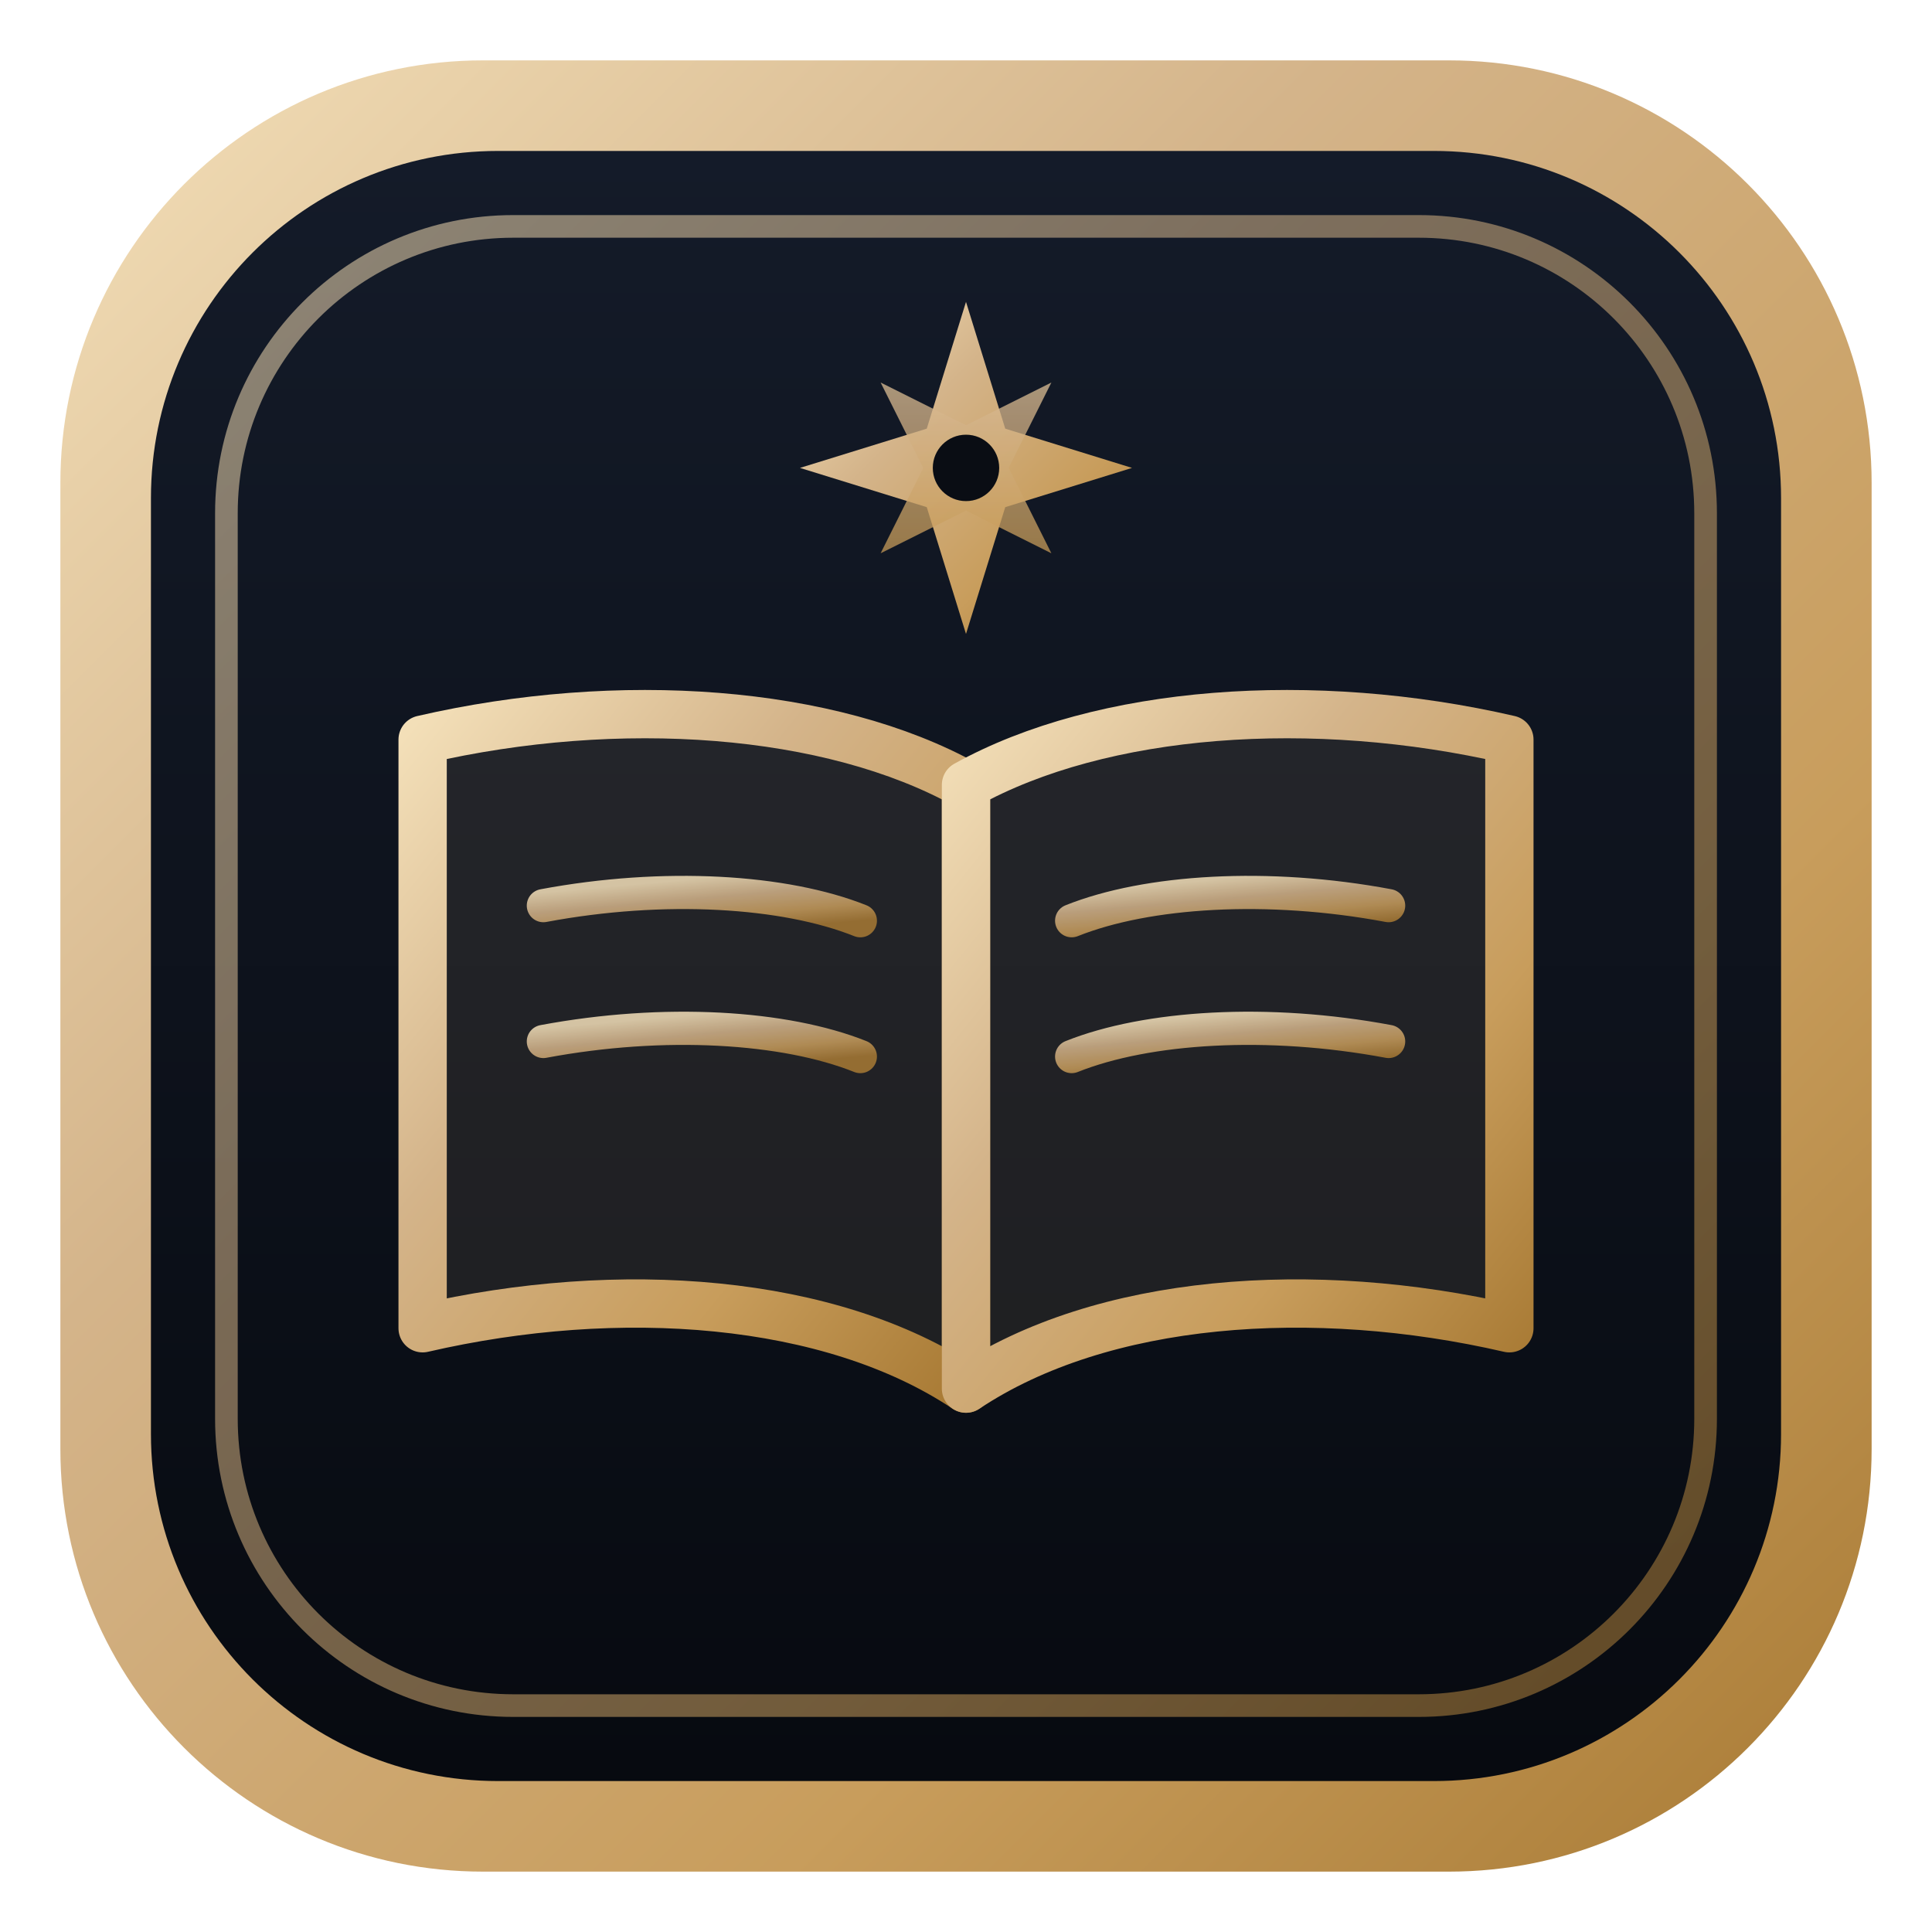
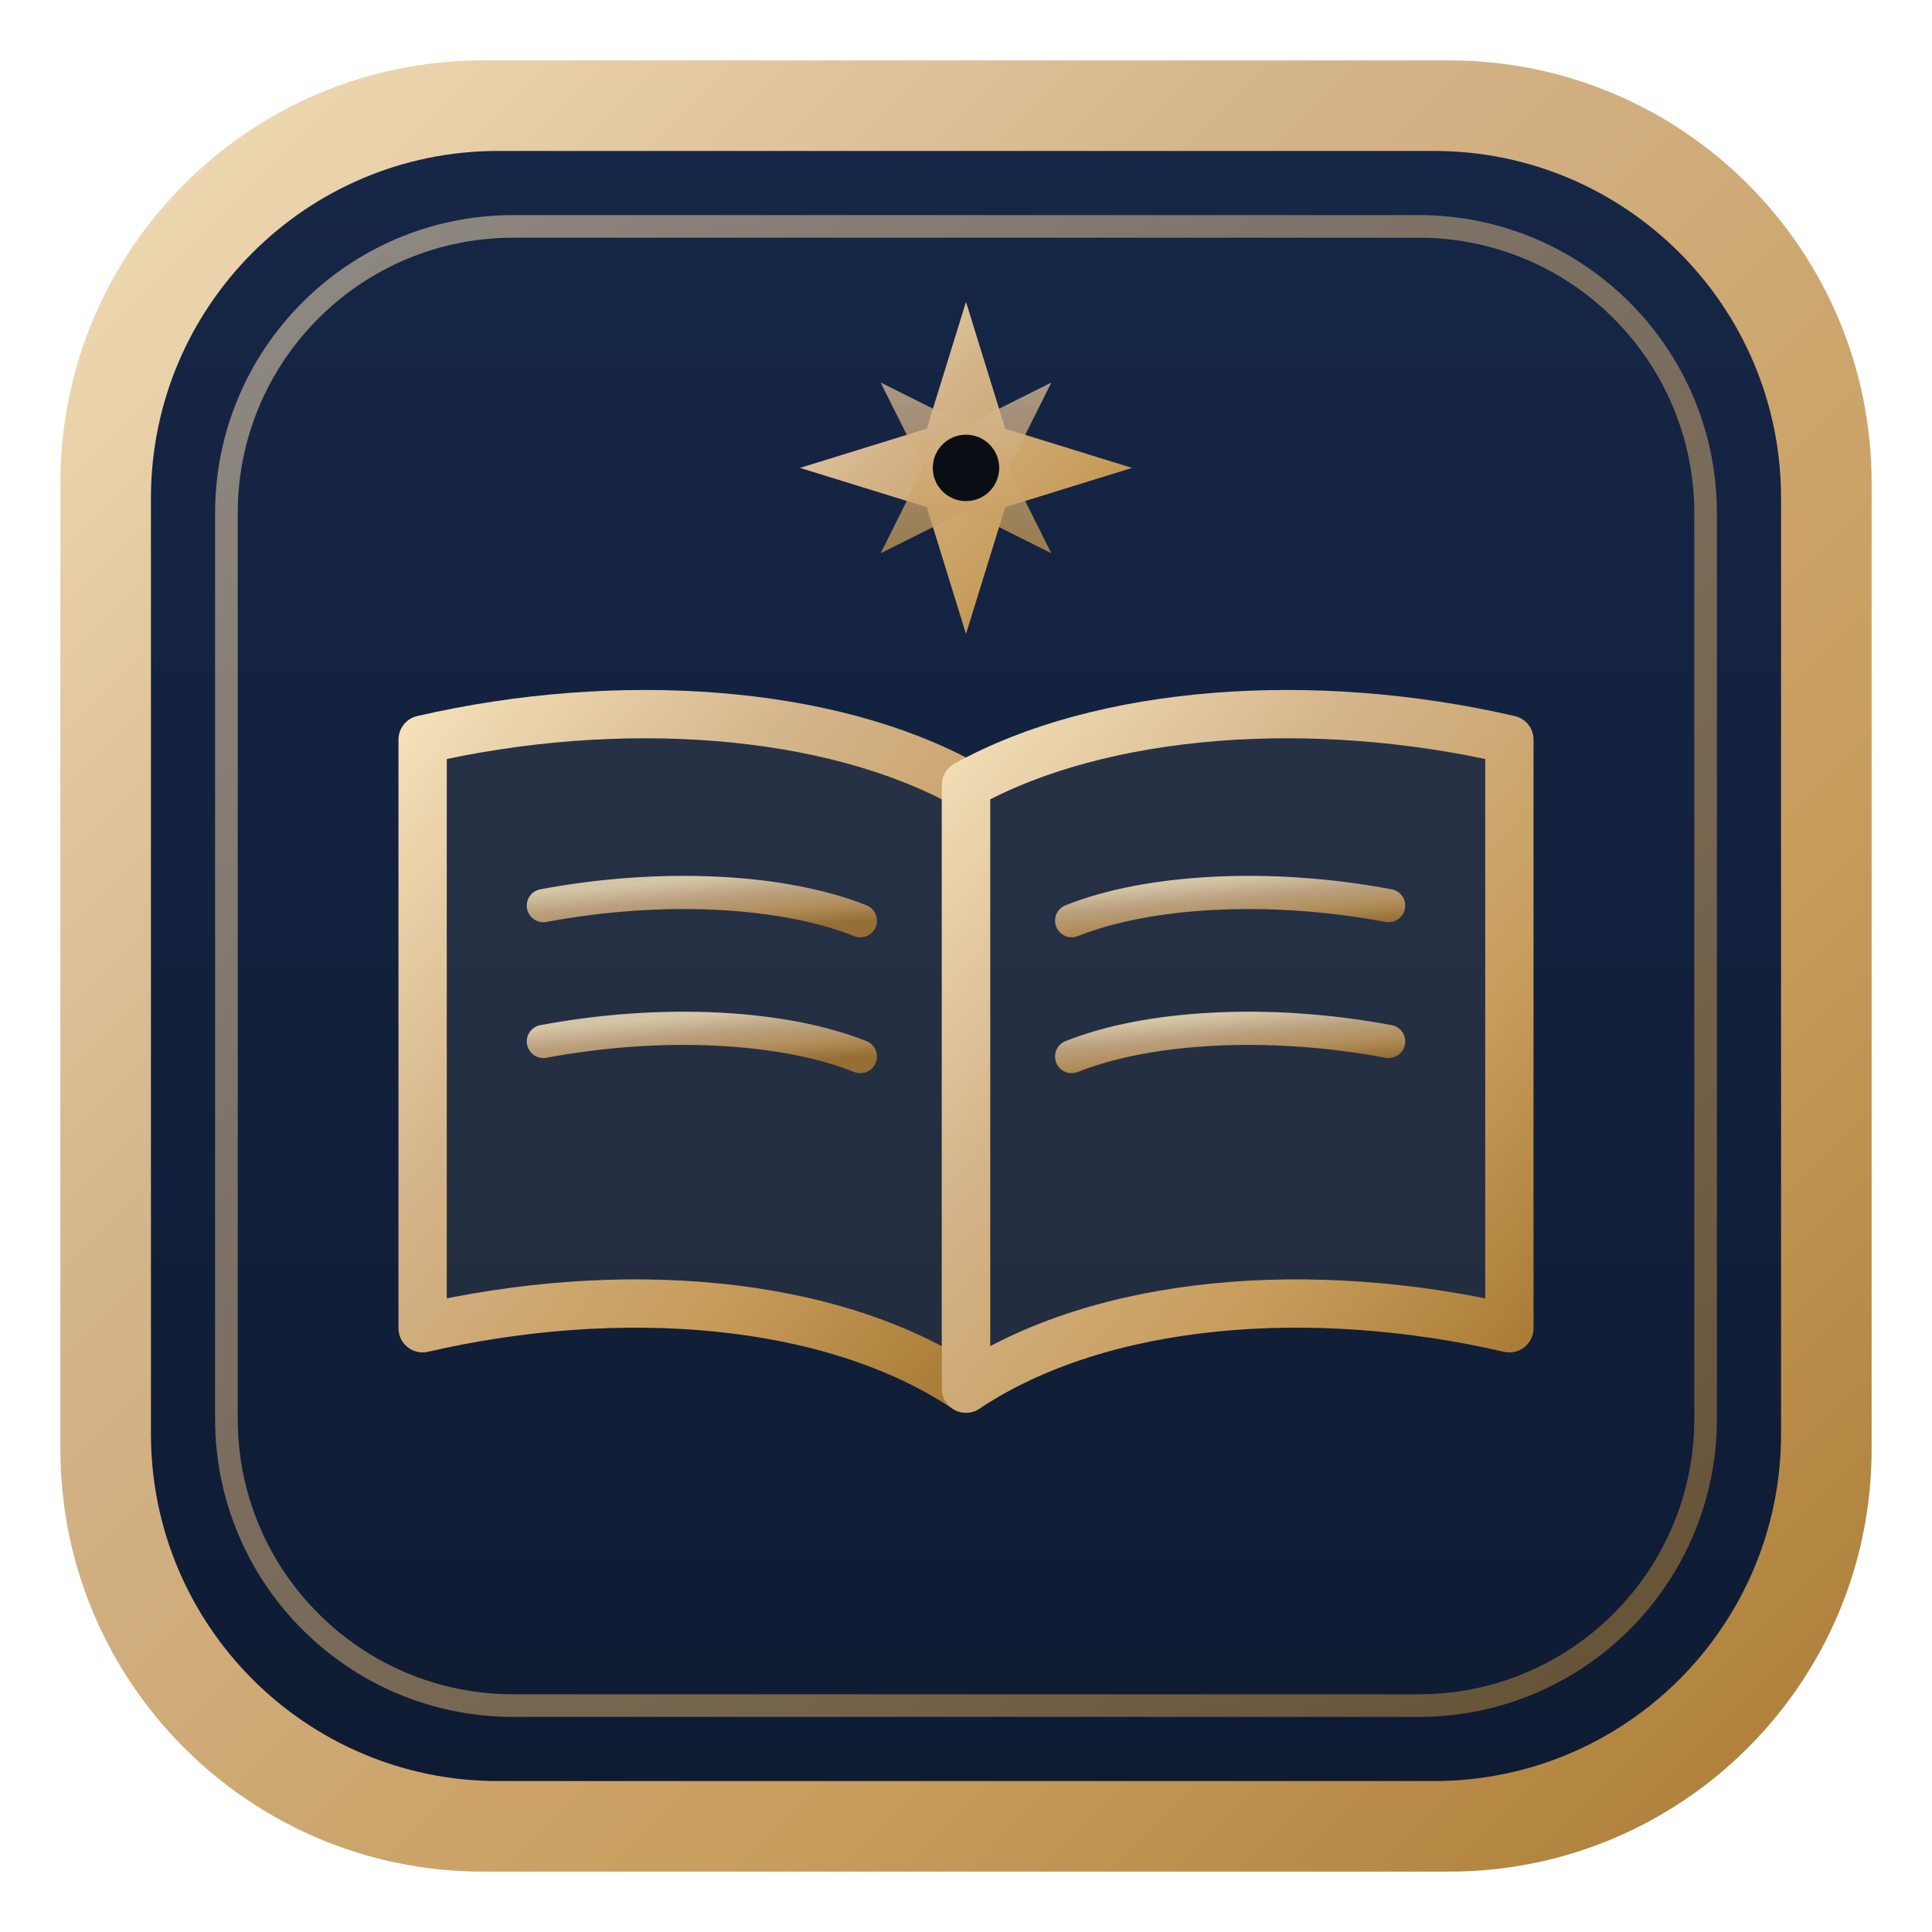
<svg xmlns="http://www.w3.org/2000/svg" viewBox="0 0 128 128" width="128" height="128" role="img" aria-label="IAR Archive Seal">
  <defs>
    <linearGradient id="sumerGoldFrameMono" x1="0" y1="0" x2="1" y2="1">
      <stop offset="0%" stop-color="#f3dfb8" />
      <stop offset="35%" stop-color="#d4b48a" />
      <stop offset="70%" stop-color="#c89d5c" />
      <stop offset="100%" stop-color="#a87a34" />
    </linearGradient>
    <linearGradient id="obsidianCoreMono" x1="0" y1="0" x2="0" y2="1">
-       <stop offset="0%" stop-color="#141b29" />
-       <stop offset="100%" stop-color="#070a10" />
+       <stop offset="0%" stop-color="#162646" />
+       <stop offset="100%" stop-color="#0e1b33" />
    </linearGradient>
  </defs>
  <rect x="4" y="4" width="120" height="120" rx="28" fill="url(#sumerGoldFrameMono)" />
  <rect x="10" y="10" width="108" height="108" rx="23" fill="url(#obsidianCoreMono)" />
  <rect x="15" y="15" width="98" height="98" rx="19" fill="none" stroke="url(#sumerGoldFrameMono)" stroke-width="1.5" stroke-opacity="0.55" />
  <g transform="translate(64, 31)" fill="url(#sumerGoldFrameMono)">
    <polygon points="0,-11 2.6,-2.6 11,0 2.6,2.6 0,11 -2.6,2.6 -11,0 -2.6,-2.6" />
    <polygon points="0,-8 2,-2 8,0 2,2 0,8 -2,2 -8,0 -2,-2" transform="rotate(45)" opacity="0.75" />
    <circle cx="0" cy="0" r="2.2" fill="#0a0d14" />
  </g>
  <g fill="none" stroke="url(#sumerGoldFrameMono)" stroke-width="3.2" stroke-linecap="round" stroke-linejoin="round">
    <path d="M64 52 C55 47, 41 46, 28 49 L28 88 C41 85, 55 86, 64 92 Z" fill="#d4b48a" fill-opacity="0.1" />
    <path d="M64 52 C73 47, 87 46, 100 49 L100 88 C87 85, 73 86, 64 92 Z" fill="#d4b48a" fill-opacity="0.1" />
    <line x1="64" y1="50" x2="64" y2="94" stroke-width="3.4" />
    <path d="M36 60 C44 58.5, 52 59, 57 61" stroke-width="2.2" opacity="0.85" />
    <path d="M36 69 C44 67.5, 52 68, 57 70" stroke-width="2.2" opacity="0.85" />
    <path d="M92 60 C84 58.5, 76 59, 71 61" stroke-width="2.2" opacity="0.85" />
    <path d="M92 69 C84 67.5, 76 68, 71 70" stroke-width="2.2" opacity="0.85" />
  </g>
  <path d="M38 101 L90 101" stroke="url(#sumerGoldFrameMono)" stroke-width="2.5" stroke-linecap="round" />
</svg>
